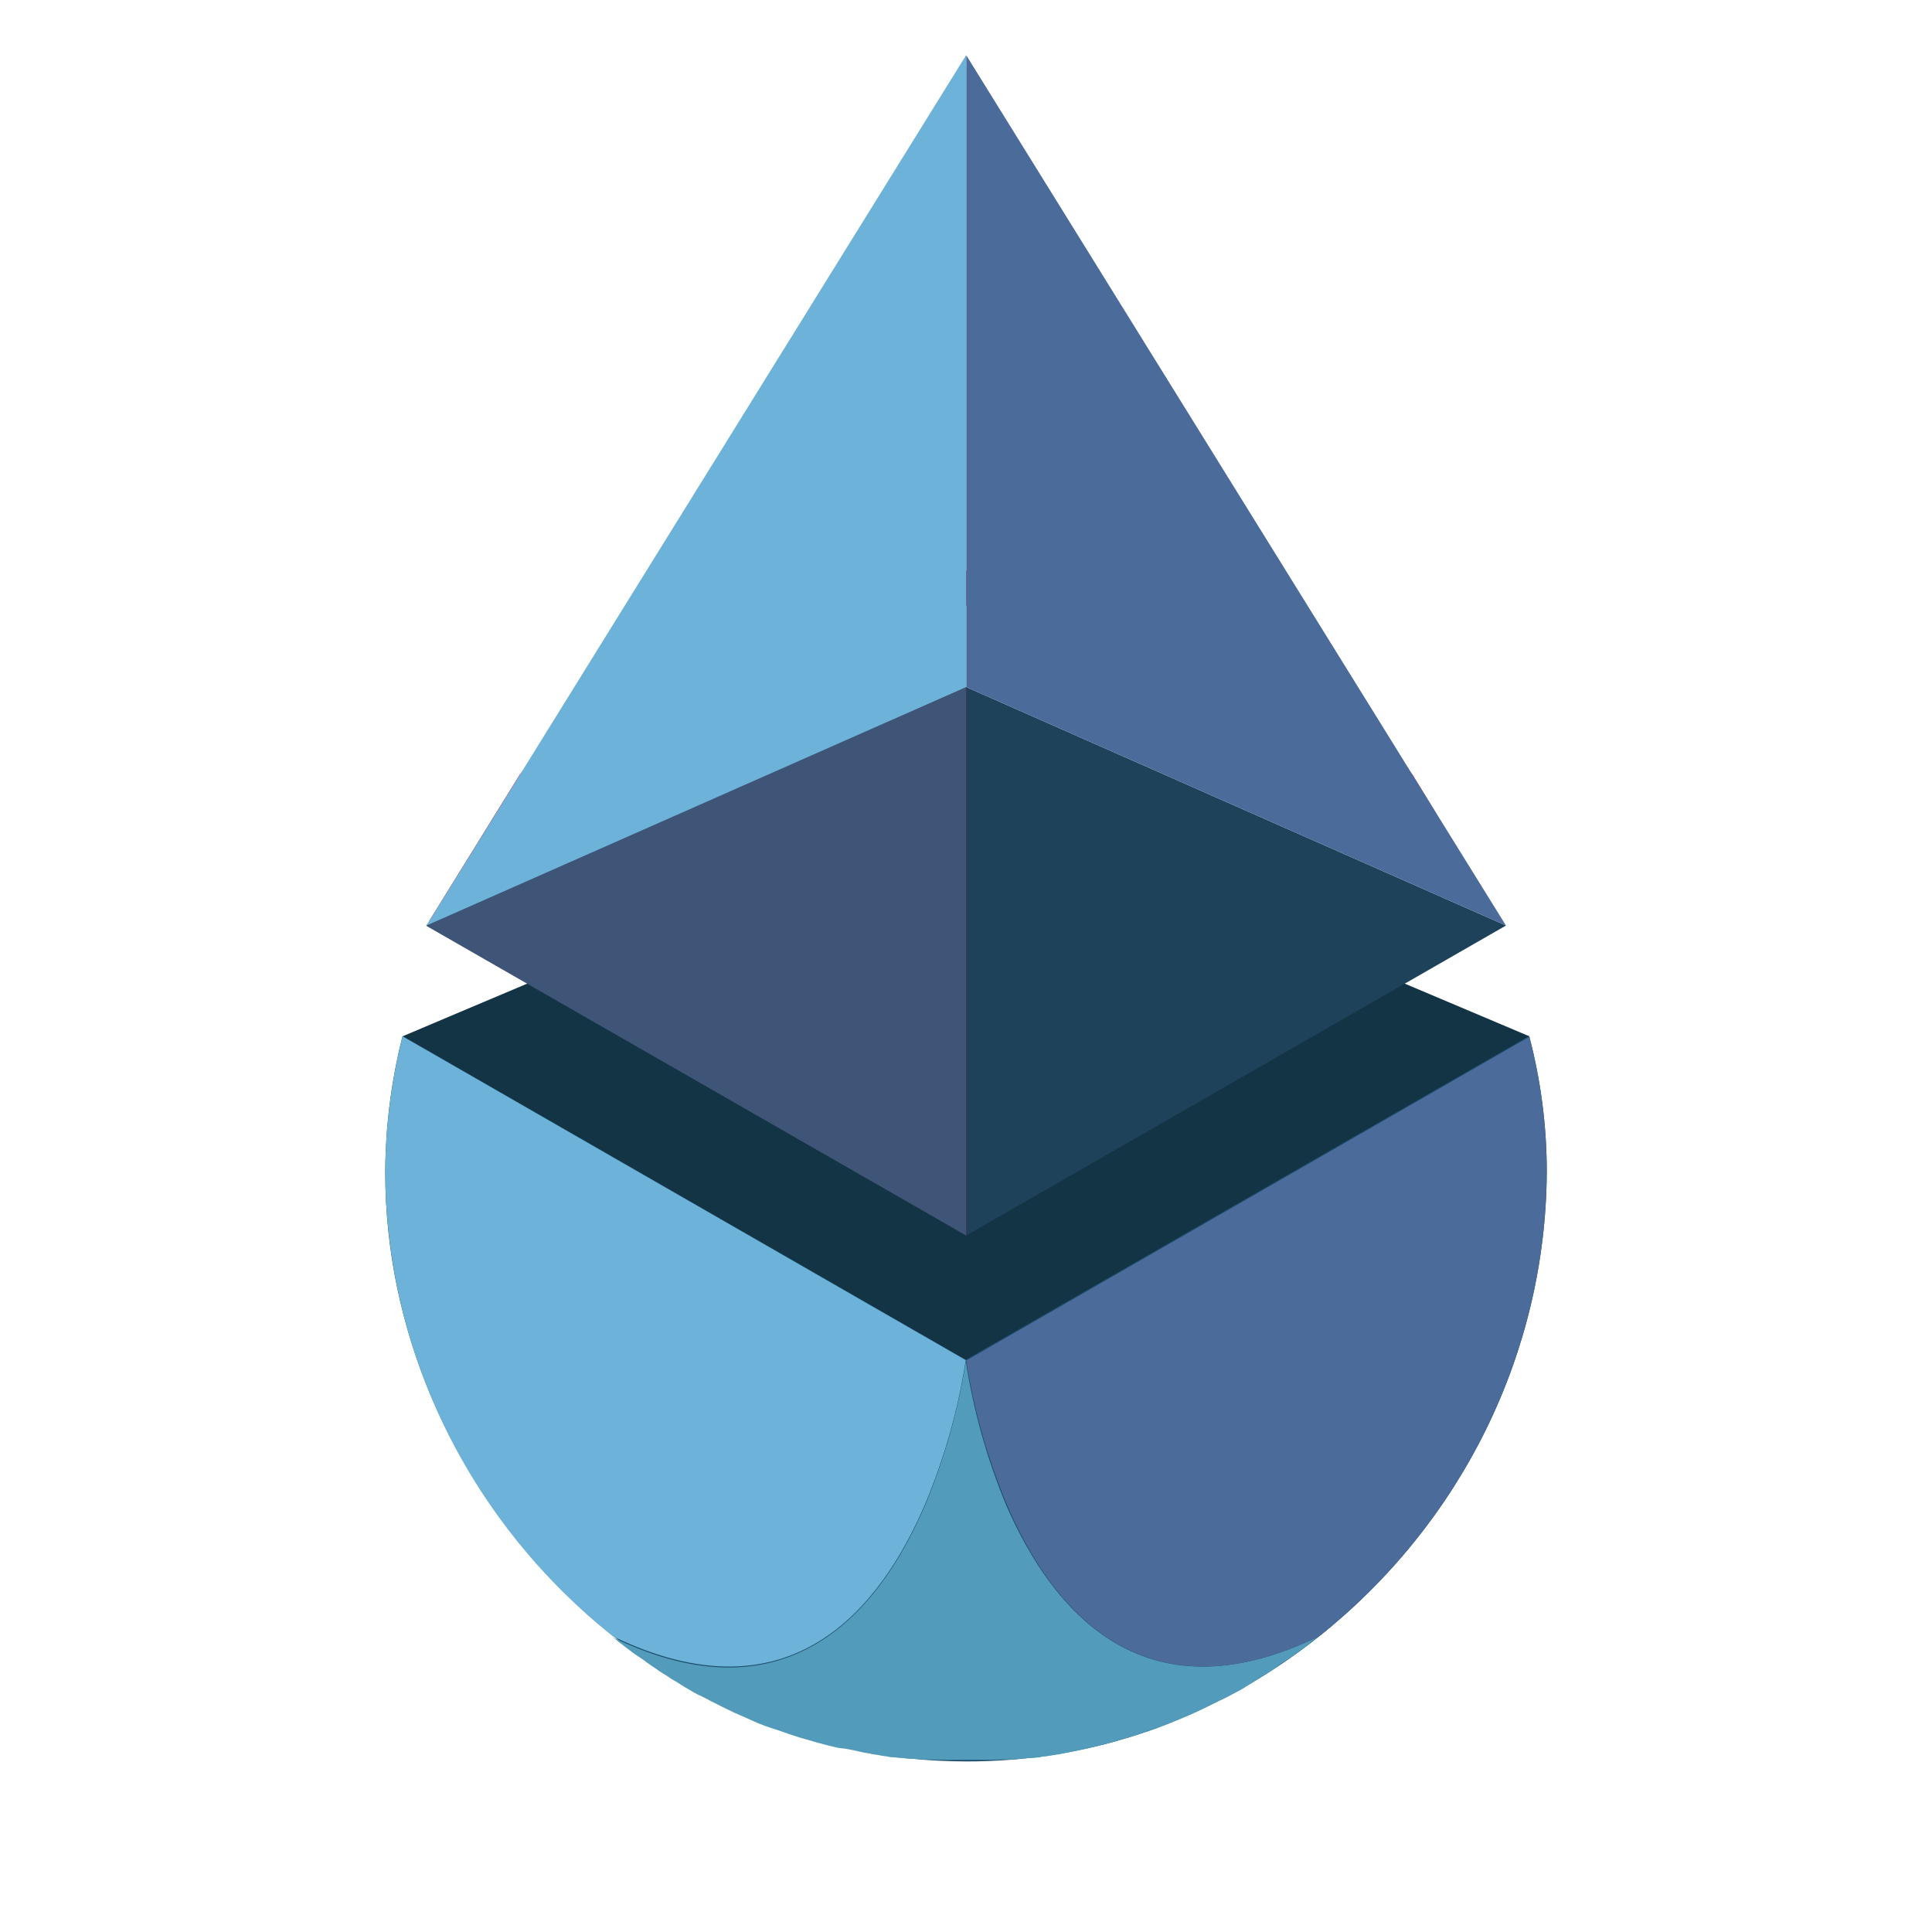
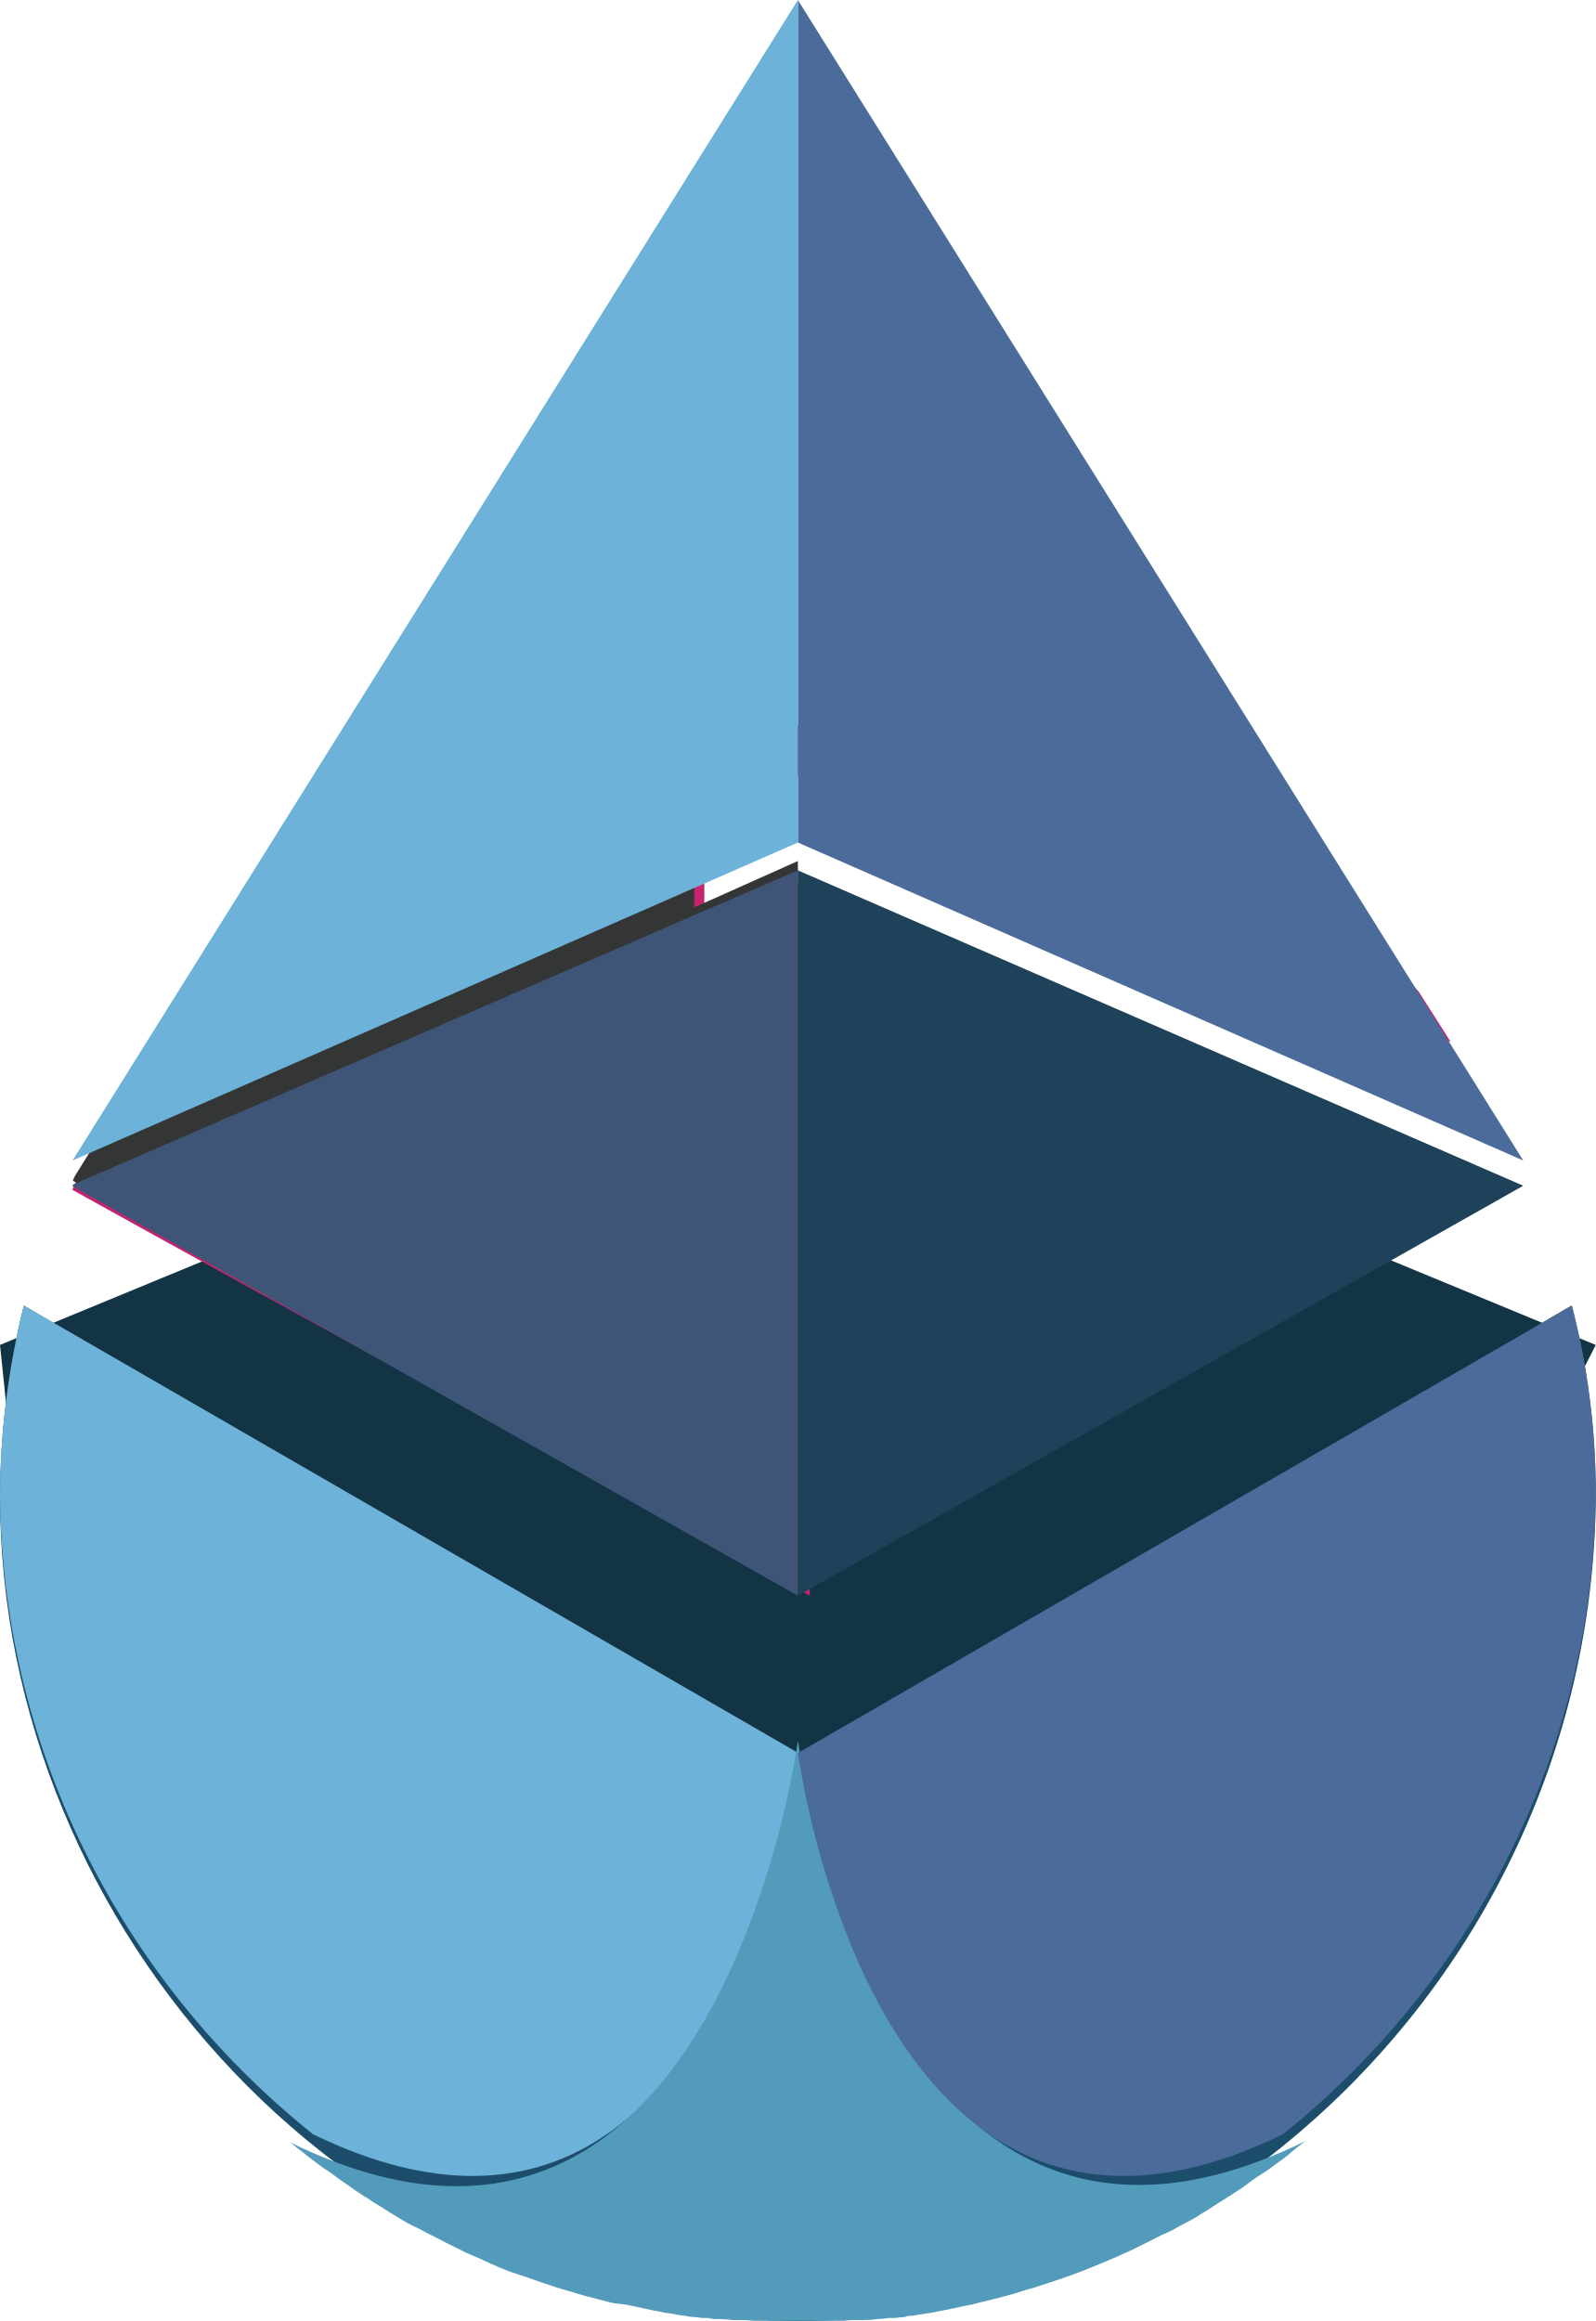
- <svg xmlns="http://www.w3.org/2000/svg" width="35" height="35" viewBox="0 0 35 35" fill="none">
-   <path d="M7.293 18.774L8.06 18.449L17.504 14.461L27.707 18.774L23.876 26.464L14.496 27.752L7.454 20.36L7.293 18.774Z" fill="#133444" />
-   <path d="M25.585 14.027C23.901 12.054 21.513 10.77 18.898 10.431L18.732 10.41C17.916 10.314 17.091 10.314 16.276 10.41L16.107 10.43C13.492 10.768 11.104 12.052 9.42 14.025L8.996 14.71L8.29 15.852L7.774 16.686C7.768 16.71 7.759 16.733 7.746 16.754V16.767L8.883 17.426L16.118 21.582L17.514 22.383V12.45L16.118 13.061V11.58L17.514 10.968L18.909 11.58L26.008 14.719L25.585 14.027Z" fill="#C42370" />
-   <path d="M28.021 21.242C28.011 22.851 27.636 24.439 26.923 25.891C26.21 27.343 25.177 28.625 23.896 29.646C22.91 30.433 21.784 31.04 20.574 31.436C19.587 31.751 18.553 31.911 17.514 31.91C11.697 31.91 6.979 26.885 6.979 21.242C6.982 20.408 7.087 19.577 7.293 18.767L17.496 24.632L27.701 18.767C27.915 19.575 28.023 20.407 28.021 21.242Z" fill="#1C4D6B" />
-   <path d="M16.271 10.42L17.499 10.956L16.102 11.571V10.345L16.271 10.42Z" fill="black" />
-   <path d="M16.107 13.06L17.504 12.442V22.377L16.107 21.577V13.06Z" fill="black" />
-   <path d="M17.504 12.447V22.382L27.282 16.767L17.504 12.447Z" fill="#1D4259" />
-   <path d="M17.504 1V12.447L27.282 16.767L17.504 1Z" fill="#4B6B9A" />
-   <path d="M17.503 12.447V22.379L16.107 21.578L7.739 16.767H7.746C7.746 16.747 7.768 16.719 7.774 16.699L8.996 14.725L16.108 11.593V13.073L17.503 12.447Z" fill="#343535" />
-   <path d="M17.502 12.447V22.382L16.106 21.581L7.726 16.774L7.725 16.762L7.739 16.748L16.106 13.061L17.502 12.447Z" fill="#3E5578" />
-   <path d="M17.502 1V12.447L7.725 16.767L17.502 1Z" fill="#6DB2D8" />
-   <path d="M13.546 31.095C13.694 31.156 13.84 31.217 13.981 31.27C13.84 31.217 13.698 31.156 13.546 31.095Z" fill="#335F8A" />
-   <path d="M13.985 31.27C14.131 31.326 14.286 31.376 14.438 31.423C14.284 31.381 14.133 31.33 13.985 31.27Z" fill="#335F8A" />
-   <path d="M14.824 31.549C14.942 31.584 15.054 31.61 15.171 31.638C15.06 31.612 14.944 31.576 14.824 31.549Z" fill="#335F8A" />
-   <path d="M7.293 18.774L17.496 24.64C17.358 25.531 17.112 26.402 16.764 27.237C15.943 29.163 14.301 31.191 11.104 29.644C9.823 28.624 8.79 27.343 8.076 25.891C7.363 24.439 6.988 22.852 6.979 21.242C6.984 20.411 7.09 19.582 7.293 18.774Z" fill="#6DB2D8" />
-   <path d="M23.89 29.645L23.861 29.666C23.806 29.706 23.753 29.747 23.705 29.788L23.691 29.801C23.635 29.849 23.573 29.89 23.516 29.931C23.454 29.98 23.389 30.025 23.322 30.066C23.254 30.107 23.189 30.153 23.127 30.202C23.064 30.25 23.007 30.277 22.953 30.318L22.917 30.338C22.856 30.38 22.793 30.413 22.736 30.453C22.732 30.453 22.727 30.454 22.724 30.457C22.72 30.459 22.717 30.462 22.715 30.466C22.652 30.508 22.589 30.541 22.527 30.583C22.465 30.624 22.387 30.658 22.318 30.697C22.25 30.736 22.178 30.772 22.109 30.803H22.1L21.891 30.908L21.674 31.014C21.459 31.111 21.241 31.201 21.021 31.285C20.879 31.338 20.72 31.39 20.568 31.438C20.508 31.46 20.447 31.478 20.385 31.493L20.184 31.554C20.064 31.588 19.953 31.616 19.834 31.643C19.792 31.656 19.743 31.663 19.701 31.677L19.625 31.691L19.437 31.731C19.374 31.745 19.328 31.752 19.263 31.765C19.212 31.777 19.159 31.787 19.106 31.792C19.05 31.8 18.987 31.814 18.932 31.82C18.904 31.817 18.875 31.822 18.848 31.834L18.715 31.847H18.645C18.597 31.856 18.548 31.86 18.499 31.861C18.438 31.869 18.377 31.874 18.316 31.875H18.176C18.126 31.875 18.092 31.882 18.052 31.882H17.299C17.233 31.886 17.167 31.886 17.102 31.882H16.956C16.913 31.882 16.872 31.875 16.829 31.875H16.689C16.629 31.867 16.569 31.863 16.508 31.861C16.459 31.863 16.41 31.859 16.363 31.847H16.289C16.245 31.839 16.201 31.834 16.157 31.834C16.128 31.832 16.1 31.828 16.073 31.82C16.014 31.814 15.956 31.805 15.899 31.792C15.846 31.787 15.794 31.778 15.742 31.765C15.684 31.757 15.625 31.745 15.568 31.731C15.511 31.717 15.442 31.705 15.38 31.691L15.303 31.677C15.254 31.674 15.206 31.668 15.158 31.659C15.038 31.632 14.921 31.598 14.808 31.57L14.599 31.509C14.536 31.489 14.473 31.475 14.417 31.454C14.26 31.406 14.116 31.348 13.964 31.302C13.812 31.255 13.663 31.188 13.528 31.126C13.459 31.092 13.383 31.065 13.311 31.031L13.093 30.925L12.884 30.82C12.815 30.786 12.746 30.744 12.675 30.714C12.604 30.683 12.535 30.639 12.466 30.599C12.398 30.56 12.34 30.524 12.278 30.483L12.257 30.47C12.194 30.436 12.133 30.397 12.074 30.355L12.04 30.335C11.984 30.301 11.922 30.26 11.866 30.219C11.809 30.178 11.734 30.132 11.671 30.082C11.607 30.033 11.539 29.996 11.476 29.948L11.302 29.818L11.288 29.805C11.234 29.766 11.182 29.725 11.131 29.683L11.102 29.662C14.291 31.208 15.946 29.174 16.762 27.261C17.11 26.426 17.357 25.555 17.497 24.664C17.635 25.558 17.881 26.432 18.229 27.27C19.053 29.157 20.701 31.193 23.89 29.645Z" fill="#529BBA" />
-   <path d="M19.828 31.638C19.946 31.61 20.065 31.576 20.177 31.549C20.065 31.576 19.946 31.612 19.828 31.638Z" fill="#335F8A" />
-   <path d="M20.566 31.429C20.723 31.381 20.867 31.323 21.021 31.276C20.873 31.329 20.721 31.382 20.566 31.429Z" fill="#335F8A" />
-   <path d="M28.021 21.242C28.011 22.851 27.636 24.438 26.923 25.891C26.21 27.343 25.177 28.625 23.896 29.645C20.707 31.191 19.053 29.157 18.236 27.245C17.889 26.41 17.643 25.538 17.504 24.648L27.707 18.782C27.916 19.586 28.021 20.413 28.021 21.242Z" fill="#4B6B9A" />
+ <svg xmlns="http://www.w3.org/2000/svg" width="22" height="32" viewBox="0 0 22 32" fill="none">
+   <path d="M0 18.543L0.827 18.2L11.004 14L22 18.543L17.871 26.643L7.762 28L0.174 20.214L0 18.543Z" fill="#133444" />
+   <path d="M19.561 13.675C17.808 11.71 15.324 10.431 12.603 10.093L12.43 10.072C11.581 9.976 10.723 9.976 9.874 10.072L9.699 10.092C6.978 10.429 4.493 11.708 2.742 13.674L2.3 14.356L1.566 15.493L1.029 16.325C1.023 16.348 1.013 16.371 1 16.392V16.406L2.183 17.062L9.71 21.203L11.163 22V12.104L9.71 12.713V11.237L11.163 10.628L12.615 11.237L20 14.365L19.561 13.675Z" fill="#C42370" />
+   <path d="M22 20.637C21.989 22.351 21.598 24.042 20.852 25.589C20.107 27.136 19.026 28.502 17.687 29.588C16.656 30.427 15.479 31.074 14.215 31.495C13.182 31.831 12.102 32.001 11.015 32C4.933 32 0 26.647 0 20.637C0.003 19.748 0.114 18.863 0.329 18L10.997 24.248L21.665 18C21.89 18.861 22.002 19.747 22 20.637Z" fill="#1C4D6B" />
+   <path d="M10.121 10.061L11 10.498L10 11V10L10.121 10.061Z" fill="black" />
+   <path d="M10 12.622L11 12V22L10 21.194V12.622Z" fill="black" />
+   <path d="M11 12V22L21 16.348L11 12Z" fill="#1D4259" />
+   <path d="M11 0V11.616L21 16L11 0Z" fill="#4B6B9A" />
+   <path d="M11 11.871V22L9.57 21.184L1 16.277H1.007C1.007 16.256 1.029 16.228 1.036 16.208L2.287 14.194L9.571 11V12.51L11 11.871Z" fill="#343535" />
+   <path d="M11 12V22L9.572 21.194L1.001 16.355L1 16.343L1.014 16.329L9.572 12.617L11 12Z" fill="#3E5578" />
+   <path d="M11 0V11.616L1 16L11 0Z" fill="#6DB2D8" />
+   <path d="M0.329 18L11 24.165C10.855 25.101 10.598 26.017 10.234 26.895C9.376 28.919 7.658 31.051 4.315 29.425C2.975 28.353 1.894 27.006 1.148 25.48C0.402 23.953 0.01 22.285 0 20.594C0.006 19.72 0.117 18.849 0.329 18Z" fill="#6DB2D8" />
+   <path d="M18 29.518L17.969 29.541C17.908 29.586 17.85 29.631 17.797 29.677L17.782 29.691C17.721 29.744 17.653 29.79 17.591 29.835C17.523 29.889 17.452 29.939 17.378 29.984C17.304 30.03 17.233 30.081 17.165 30.135C17.096 30.188 17.034 30.218 16.974 30.264L16.935 30.286C16.868 30.332 16.799 30.369 16.737 30.413C16.732 30.413 16.727 30.415 16.723 30.417C16.719 30.42 16.716 30.424 16.714 30.428C16.645 30.474 16.576 30.511 16.508 30.557C16.44 30.603 16.354 30.64 16.279 30.683C16.204 30.727 16.126 30.767 16.05 30.801H16.041L15.812 30.918L15.574 31.035C15.339 31.142 15.1 31.242 14.859 31.335C14.704 31.393 14.53 31.452 14.363 31.505C14.298 31.529 14.231 31.549 14.163 31.566L13.943 31.634C13.812 31.671 13.69 31.701 13.56 31.732C13.514 31.746 13.46 31.754 13.414 31.77L13.331 31.785L13.125 31.829C13.056 31.845 13.006 31.853 12.934 31.867C12.878 31.881 12.821 31.891 12.763 31.897C12.701 31.905 12.632 31.921 12.572 31.928C12.541 31.925 12.509 31.93 12.481 31.943L12.334 31.958H12.258C12.205 31.967 12.152 31.972 12.098 31.973C12.032 31.983 11.965 31.988 11.898 31.988H11.744C11.689 31.988 11.652 31.997 11.608 31.997H10.784C10.712 32.001 10.64 32.001 10.568 31.997H10.408C10.362 31.997 10.317 31.988 10.27 31.988H10.117C10.051 31.98 9.985 31.975 9.919 31.973C9.865 31.976 9.811 31.971 9.759 31.958H9.678C9.63 31.949 9.582 31.944 9.534 31.943C9.503 31.941 9.472 31.936 9.442 31.928C9.378 31.922 9.314 31.912 9.251 31.897C9.193 31.892 9.136 31.881 9.08 31.867C9.016 31.858 8.952 31.845 8.889 31.829C8.827 31.814 8.751 31.8 8.683 31.785L8.598 31.77C8.545 31.766 8.492 31.759 8.44 31.75C8.309 31.719 8.18 31.682 8.057 31.651L7.829 31.583C7.759 31.561 7.69 31.546 7.628 31.522C7.457 31.47 7.3 31.405 7.133 31.354C6.966 31.302 6.804 31.227 6.656 31.159C6.58 31.122 6.496 31.091 6.418 31.054L6.179 30.936L5.951 30.819C5.874 30.782 5.799 30.736 5.722 30.702C5.644 30.668 5.568 30.619 5.493 30.576C5.418 30.532 5.355 30.492 5.287 30.447L5.264 30.432C5.195 30.394 5.128 30.352 5.064 30.305L5.026 30.283C4.965 30.245 4.897 30.2 4.835 30.154C4.773 30.108 4.691 30.058 4.622 30.003C4.553 29.948 4.478 29.907 4.409 29.854L4.218 29.71L4.203 29.696C4.144 29.652 4.087 29.607 4.031 29.56L4 29.537C7.491 31.249 9.303 28.997 10.196 26.877C10.578 25.952 10.848 24.987 11.001 24C11.152 24.99 11.421 25.959 11.803 26.887C12.705 28.978 14.509 31.233 18 29.518Z" fill="#529BBA" />
+   <path d="M22 20.587C21.989 22.279 21.598 23.949 20.852 25.477C20.106 27.004 19.025 28.352 17.686 29.426C14.35 31.052 12.62 28.912 11.766 26.901C11.403 26.023 11.146 25.106 11 24.169L21.672 18C21.891 18.846 22.001 19.715 22 20.587Z" fill="#4B6B9A" />
</svg>
